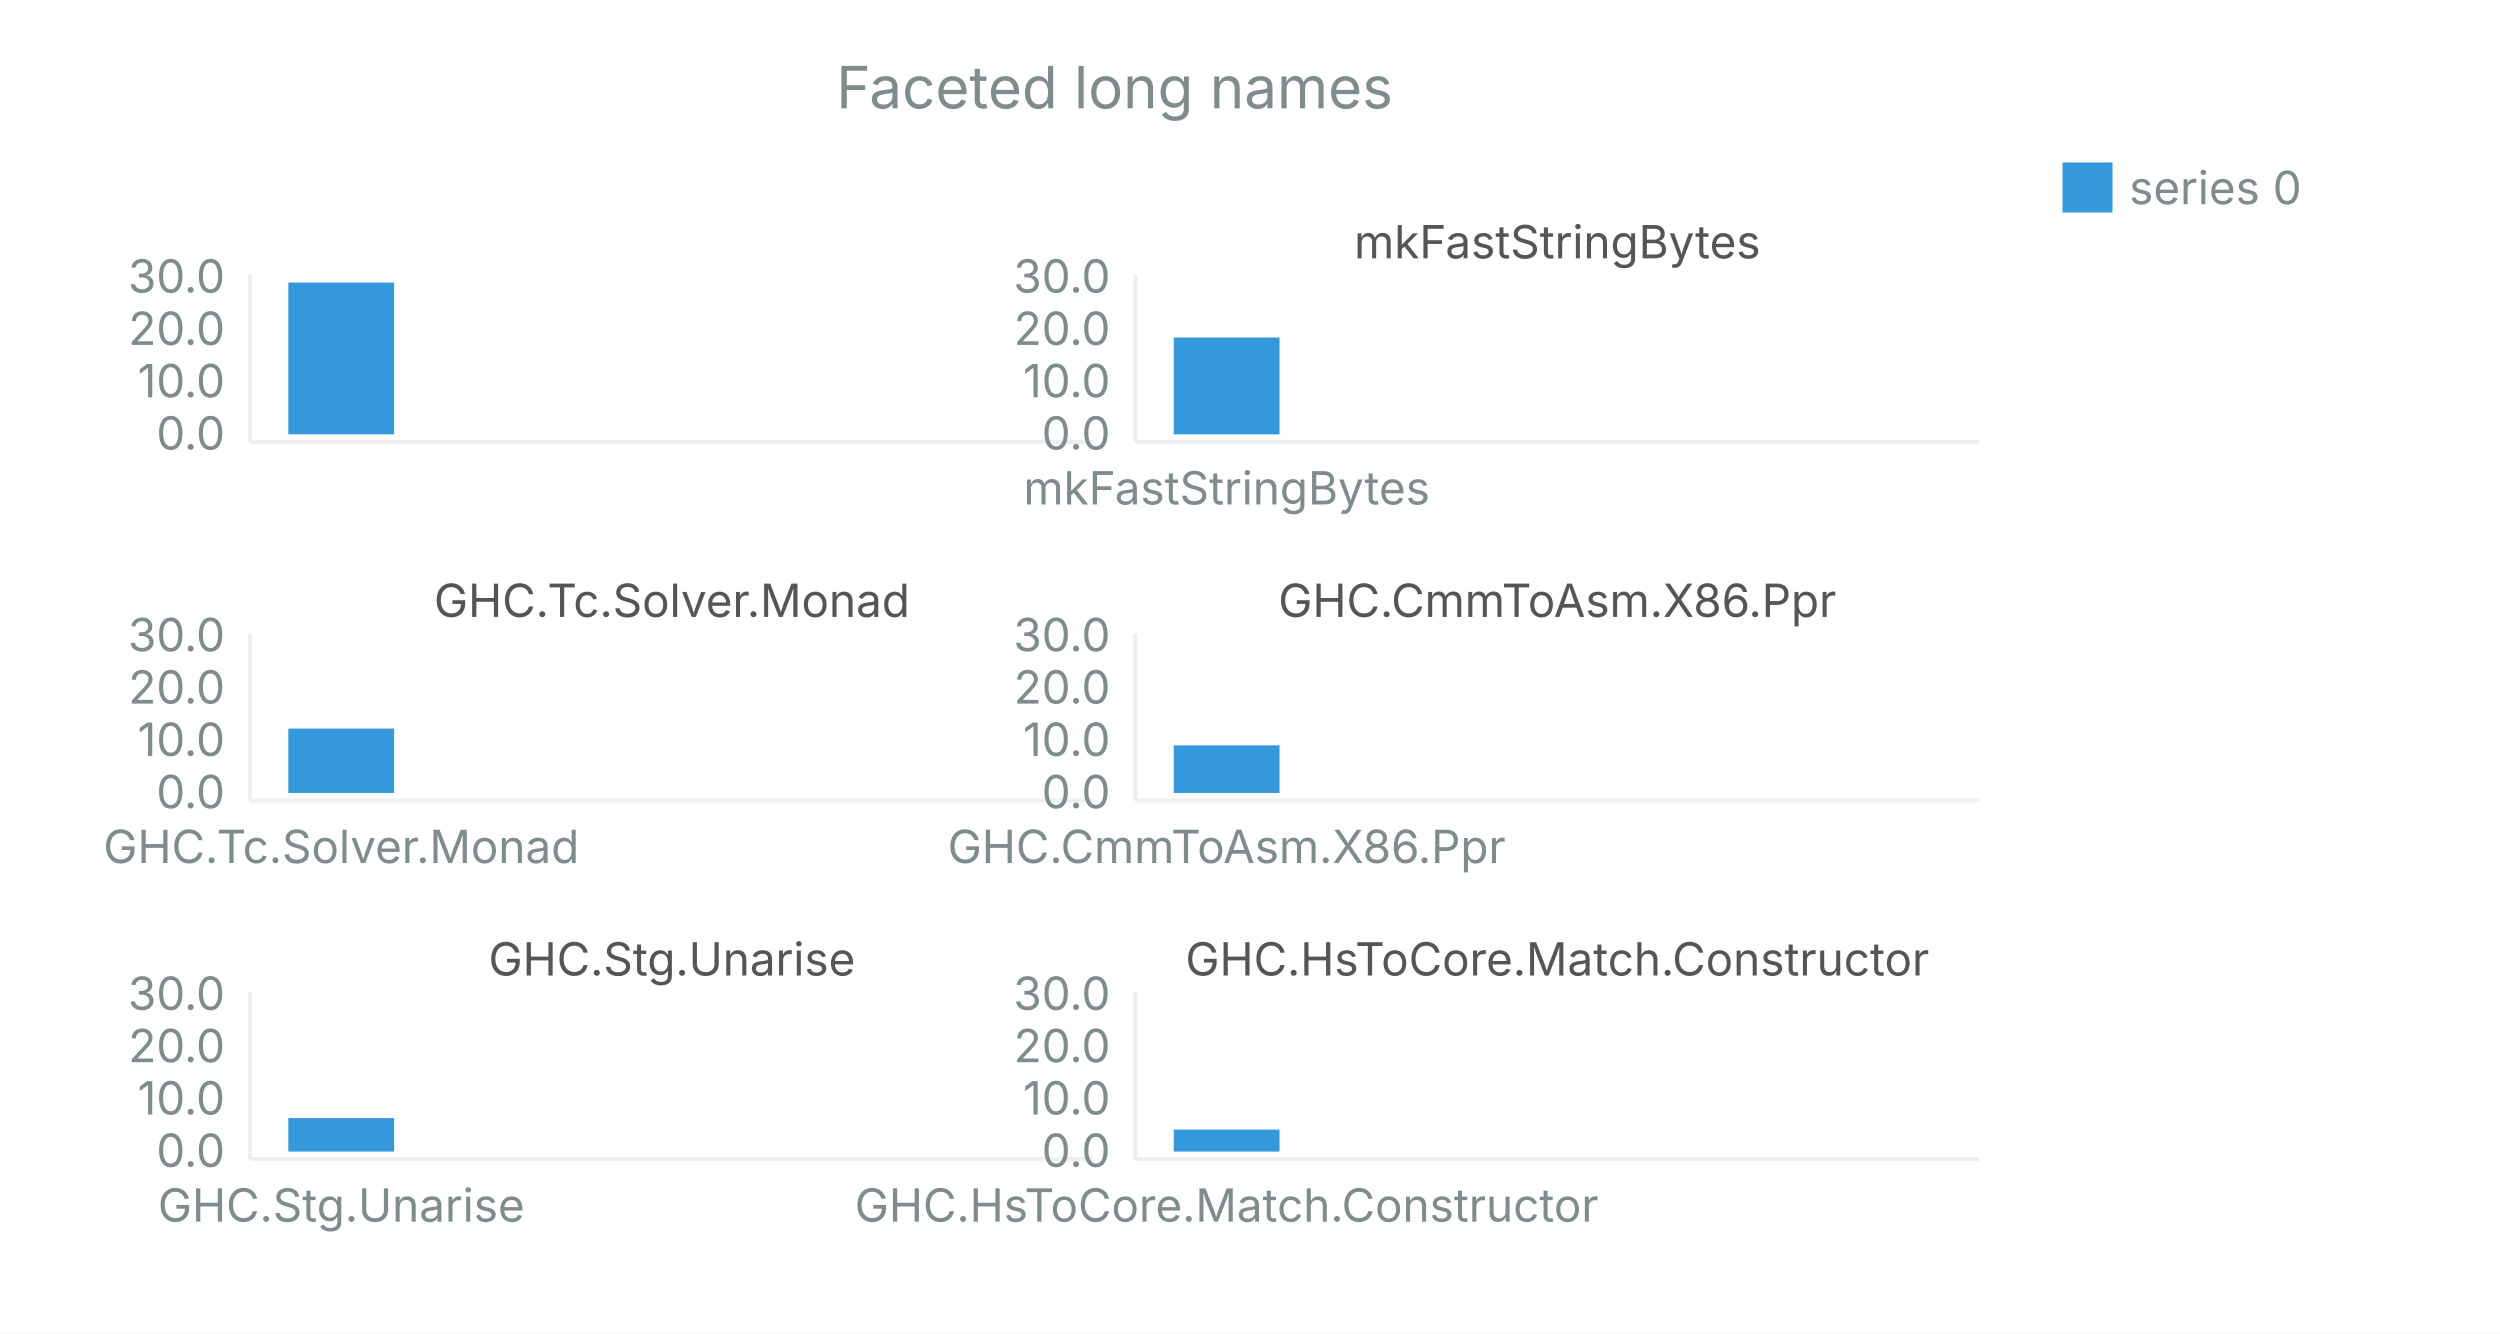
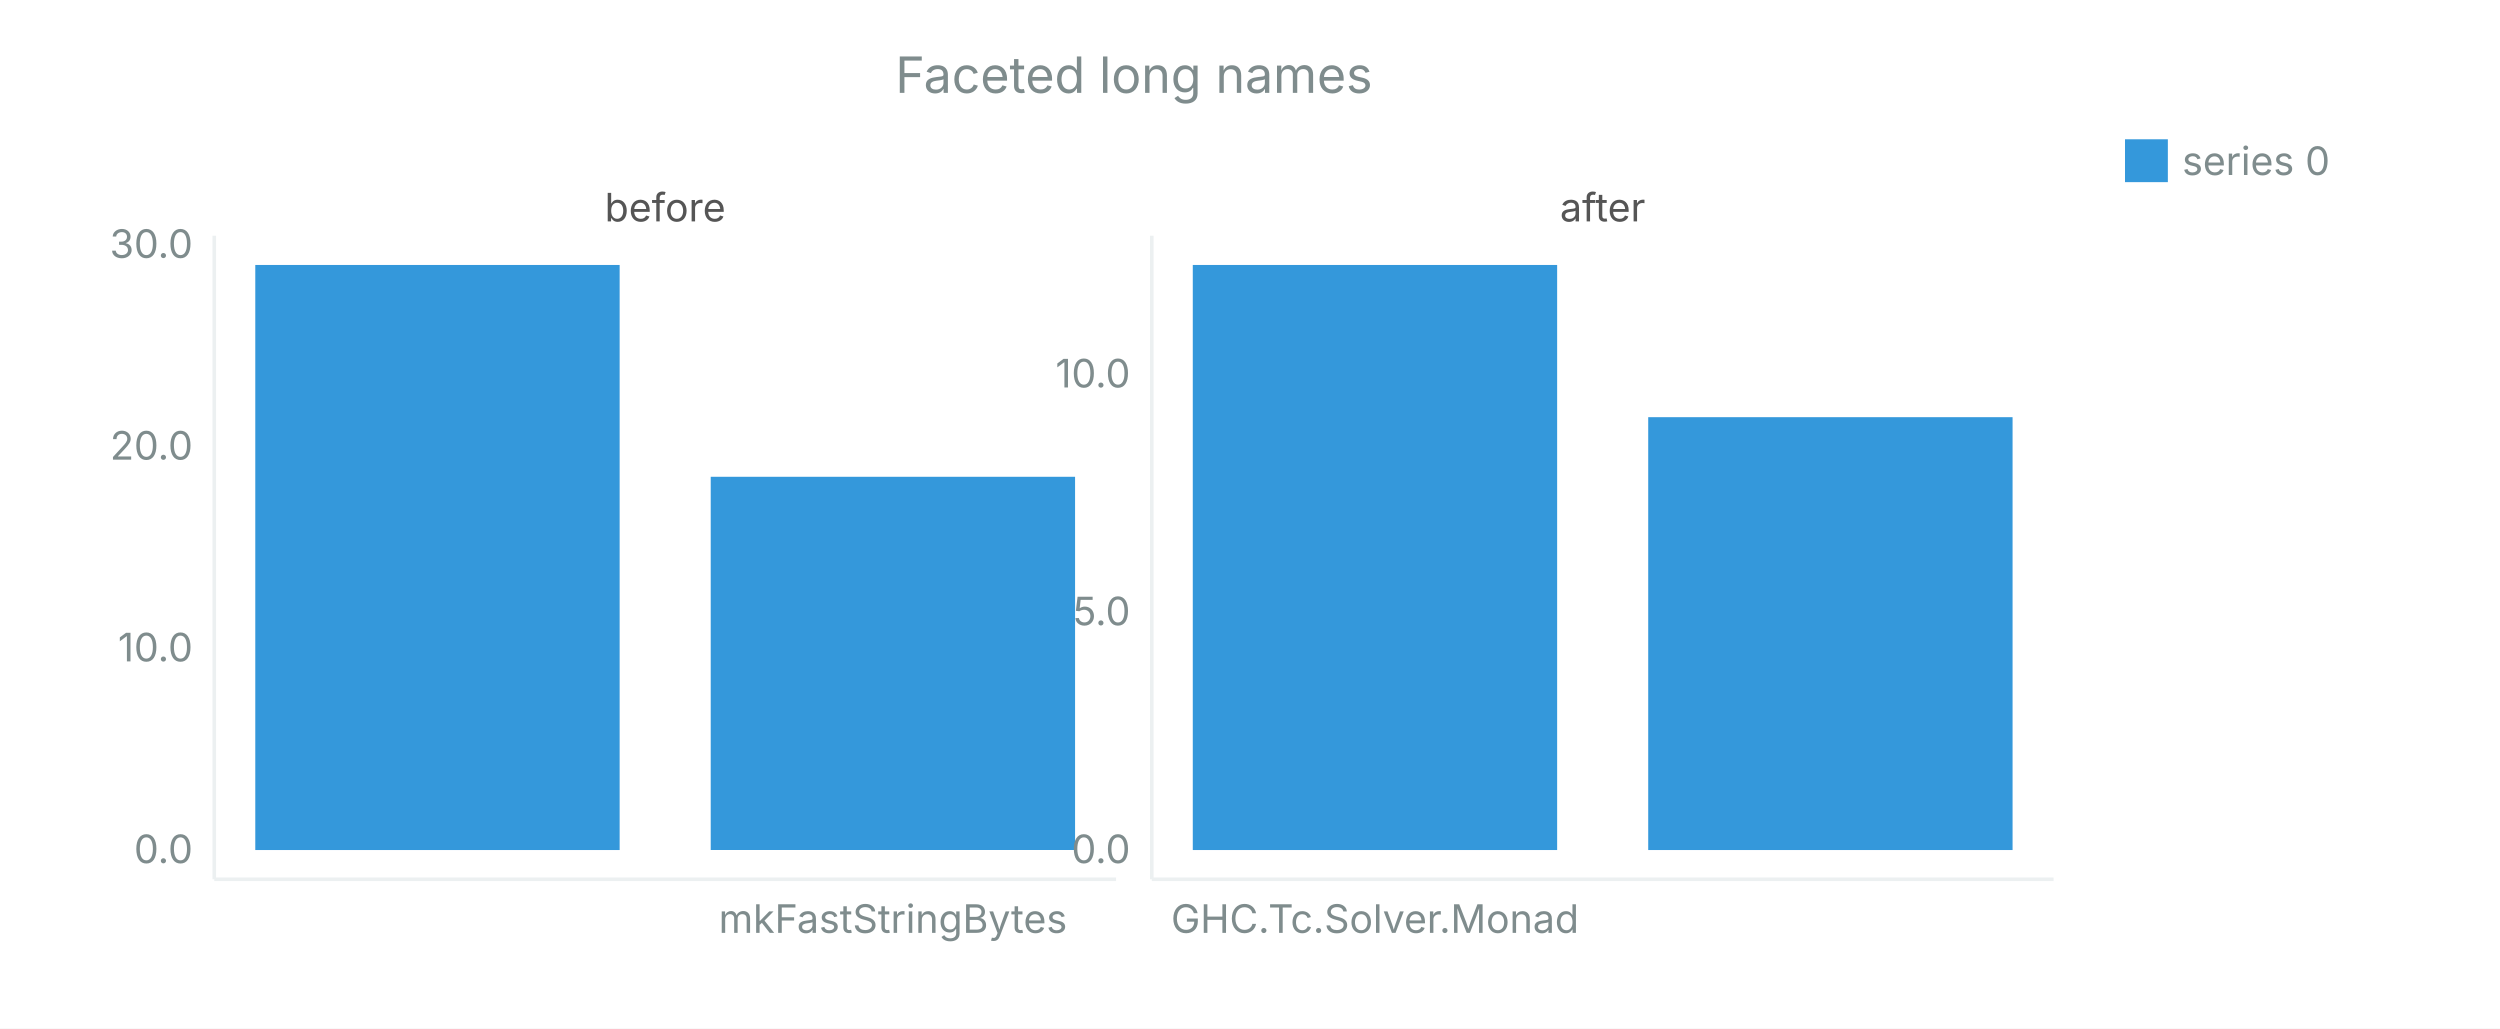
- <svg xmlns="http://www.w3.org/2000/svg" viewBox="0 0 600 320" width="600" height="320" font-family="system-ui, -apple-system, sans-serif">
+ <svg xmlns="http://www.w3.org/2000/svg" viewBox="0 0 700 288" width="700" height="288" font-family="system-ui, -apple-system, sans-serif">
  <rect width="100%" height="100%" fill="white" />
-   <line x1="60" y1="106.07" x2="262.50" y2="106.07" stroke="#ecf0f1" stroke-width="1" />
-   <line x1="60" y1="66" x2="60" y2="106.07" stroke="#ecf0f1" stroke-width="1" />
-   <text x="81.90" y="121.07" text-anchor="middle" fill="#7f8c8d" font-size="11" />
-   <text x="54" y="107.91" text-anchor="end" fill="#7f8c8d" font-size="11">0.0</text>
-   <text x="54" y="95.35" text-anchor="end" fill="#7f8c8d" font-size="11">10.0</text>
-   <text x="54" y="82.79" text-anchor="end" fill="#7f8c8d" font-size="11">20.0</text>
-   <text x="54" y="70.23" text-anchor="end" fill="#7f8c8d" font-size="11">30.0</text>
-   <rect x="69.20" y="67.82" width="25.39" height="36.42" fill="#3498db" />
-   <text x="161.25" y="62" text-anchor="middle" fill="#555555" font-size="11" />
-   <line x1="272.50" y1="106.07" x2="475" y2="106.07" stroke="#ecf0f1" stroke-width="1" />
-   <line x1="272.50" y1="66" x2="272.50" y2="106.07" stroke="#ecf0f1" stroke-width="1" />
-   <text x="294.40" y="121.07" text-anchor="middle" fill="#7f8c8d" font-size="11">mkFastStringBytes</text>
-   <text x="266.50" y="107.91" text-anchor="end" fill="#7f8c8d" font-size="11">0.0</text>
-   <text x="266.50" y="95.35" text-anchor="end" fill="#7f8c8d" font-size="11">10.0</text>
-   <text x="266.50" y="82.79" text-anchor="end" fill="#7f8c8d" font-size="11">20.0</text>
-   <text x="266.50" y="70.23" text-anchor="end" fill="#7f8c8d" font-size="11">30.0</text>
-   <rect x="281.70" y="81.01" width="25.39" height="23.24" fill="#3498db" />
-   <text x="373.75" y="62" text-anchor="middle" fill="#555555" font-size="11">mkFastStringBytes</text>
-   <line x1="60" y1="192.13" x2="262.50" y2="192.13" stroke="#ecf0f1" stroke-width="1" />
-   <line x1="60" y1="152.07" x2="60" y2="192.13" stroke="#ecf0f1" stroke-width="1" />
-   <text x="81.90" y="207.13" text-anchor="middle" fill="#7f8c8d" font-size="11">GHC.Tc.Solver.Monad</text>
-   <text x="54" y="193.98" text-anchor="end" fill="#7f8c8d" font-size="11">0.0</text>
-   <text x="54" y="181.42" text-anchor="end" fill="#7f8c8d" font-size="11">10.0</text>
-   <text x="54" y="168.86" text-anchor="end" fill="#7f8c8d" font-size="11">20.0</text>
-   <text x="54" y="156.30" text-anchor="end" fill="#7f8c8d" font-size="11">30.0</text>
-   <rect x="69.20" y="174.86" width="25.39" height="15.45" fill="#3498db" />
-   <text x="161.25" y="148.07" text-anchor="middle" fill="#555555" font-size="11">GHC.Tc.Solver.Monad</text>
-   <line x1="272.50" y1="192.13" x2="475" y2="192.13" stroke="#ecf0f1" stroke-width="1" />
-   <line x1="272.50" y1="152.07" x2="272.50" y2="192.13" stroke="#ecf0f1" stroke-width="1" />
-   <text x="294.40" y="207.13" text-anchor="middle" fill="#7f8c8d" font-size="11">GHC.CmmToAsm.X86.Ppr</text>
-   <text x="266.50" y="193.98" text-anchor="end" fill="#7f8c8d" font-size="11">0.0</text>
-   <text x="266.50" y="181.42" text-anchor="end" fill="#7f8c8d" font-size="11">10.0</text>
-   <text x="266.50" y="168.86" text-anchor="end" fill="#7f8c8d" font-size="11">20.0</text>
-   <text x="266.50" y="156.30" text-anchor="end" fill="#7f8c8d" font-size="11">30.0</text>
-   <rect x="281.70" y="178.88" width="25.39" height="11.43" fill="#3498db" />
-   <text x="373.75" y="148.07" text-anchor="middle" fill="#555555" font-size="11">GHC.CmmToAsm.X86.Ppr</text>
-   <line x1="60" y1="278.20" x2="262.50" y2="278.20" stroke="#ecf0f1" stroke-width="1" />
-   <line x1="60" y1="238.13" x2="60" y2="278.20" stroke="#ecf0f1" stroke-width="1" />
-   <text x="81.90" y="293.20" text-anchor="middle" fill="#7f8c8d" font-size="11">GHC.Stg.Unarise</text>
-   <text x="54" y="280.05" text-anchor="end" fill="#7f8c8d" font-size="11">0.0</text>
-   <text x="54" y="267.49" text-anchor="end" fill="#7f8c8d" font-size="11">10.0</text>
-   <text x="54" y="254.93" text-anchor="end" fill="#7f8c8d" font-size="11">20.0</text>
-   <text x="54" y="242.37" text-anchor="end" fill="#7f8c8d" font-size="11">30.0</text>
-   <rect x="69.20" y="268.34" width="25.39" height="8.04" fill="#3498db" />
-   <text x="161.25" y="234.13" text-anchor="middle" fill="#555555" font-size="11">GHC.Stg.Unarise</text>
-   <line x1="272.50" y1="278.20" x2="475" y2="278.20" stroke="#ecf0f1" stroke-width="1" />
-   <line x1="272.50" y1="238.13" x2="272.50" y2="278.20" stroke="#ecf0f1" stroke-width="1" />
-   <text x="294.40" y="293.20" text-anchor="middle" fill="#7f8c8d" font-size="11">GHC.HsToCore.Match.Constructor</text>
-   <text x="266.50" y="280.05" text-anchor="end" fill="#7f8c8d" font-size="11">0.0</text>
-   <text x="266.50" y="267.49" text-anchor="end" fill="#7f8c8d" font-size="11">10.0</text>
-   <text x="266.50" y="254.93" text-anchor="end" fill="#7f8c8d" font-size="11">20.0</text>
-   <text x="266.50" y="242.37" text-anchor="end" fill="#7f8c8d" font-size="11">30.0</text>
-   <rect x="281.70" y="271.10" width="25.39" height="5.28" fill="#3498db" />
-   <text x="373.75" y="234.13" text-anchor="middle" fill="#555555" font-size="11">GHC.HsToCore.Match.Constructor</text>
-   <text x="267.50" y="26" text-anchor="middle" fill="#7f8c8d" font-size="14">Faceted long names</text>
-   <rect x="495" y="39" width="12" height="12" fill="#3498db" />
-   <text x="511" y="49" text-anchor="start" fill="#7f8c8d" font-size="11">series 0</text>
+   <line x1="60" y1="246.20" x2="312.50" y2="246.20" stroke="#ecf0f1" stroke-width="1" />
+   <line x1="60" y1="66" x2="60" y2="246.20" stroke="#ecf0f1" stroke-width="1" />
+   <text x="122.49" y="261.20" text-anchor="middle" fill="#7f8c8d" font-size="11" />
+   <text x="250.01" y="261.20" text-anchor="middle" fill="#7f8c8d" font-size="11">mkFastStringBytes</text>
+   <text x="54" y="241.68" text-anchor="end" fill="#7f8c8d" font-size="11">0.0</text>
+   <text x="54" y="185.19" text-anchor="end" fill="#7f8c8d" font-size="11">10.0</text>
+   <text x="54" y="128.70" text-anchor="end" fill="#7f8c8d" font-size="11">20.0</text>
+   <text x="54" y="72.21" text-anchor="end" fill="#7f8c8d" font-size="11">30.0</text>
+   <rect x="71.48" y="74.19" width="102.02" height="163.82" fill="#3498db" />
+   <rect x="199.00" y="133.50" width="102.02" height="104.50" fill="#3498db" />
+   <text x="186.25" y="62" text-anchor="middle" fill="#555555" font-size="11">before</text>
+   <line x1="322.50" y1="246.20" x2="575" y2="246.20" stroke="#ecf0f1" stroke-width="1" />
+   <line x1="322.50" y1="66" x2="322.50" y2="246.20" stroke="#ecf0f1" stroke-width="1" />
+   <text x="384.99" y="261.20" text-anchor="middle" fill="#7f8c8d" font-size="11">GHC.Tc.Solver.Monad</text>
+   <text x="512.51" y="261.20" text-anchor="middle" fill="#7f8c8d" font-size="11" />
+   <text x="316.50" y="241.68" text-anchor="end" fill="#7f8c8d" font-size="11">0.0</text>
+   <text x="316.50" y="175.08" text-anchor="end" fill="#7f8c8d" font-size="11">5.0</text>
+   <text x="316.50" y="108.49" text-anchor="end" fill="#7f8c8d" font-size="11">10.0</text>
+   <rect x="333.98" y="74.19" width="102.02" height="163.82" fill="#3498db" />
+   <rect x="461.50" y="116.81" width="102.02" height="121.20" fill="#3498db" />
+   <text x="448.75" y="62" text-anchor="middle" fill="#555555" font-size="11">after</text>
+   <text x="317.50" y="26" text-anchor="middle" fill="#7f8c8d" font-size="14">Faceted long names</text>
+   <rect x="595" y="39" width="12" height="12" fill="#3498db" />
+   <text x="611" y="49" text-anchor="start" fill="#7f8c8d" font-size="11">series 0</text>
</svg>
